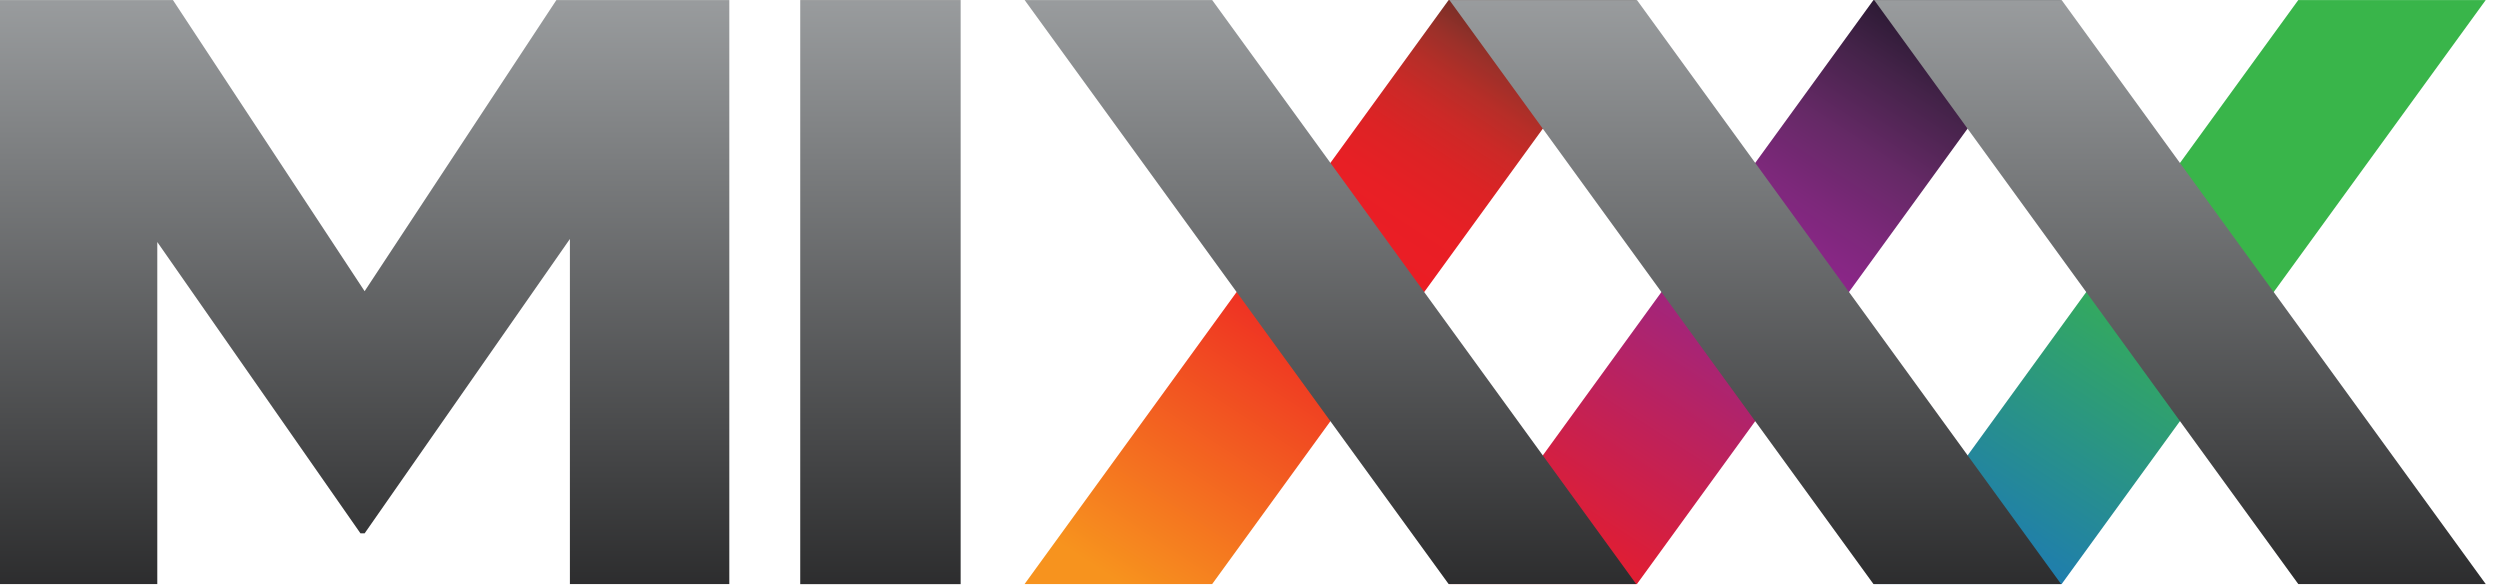
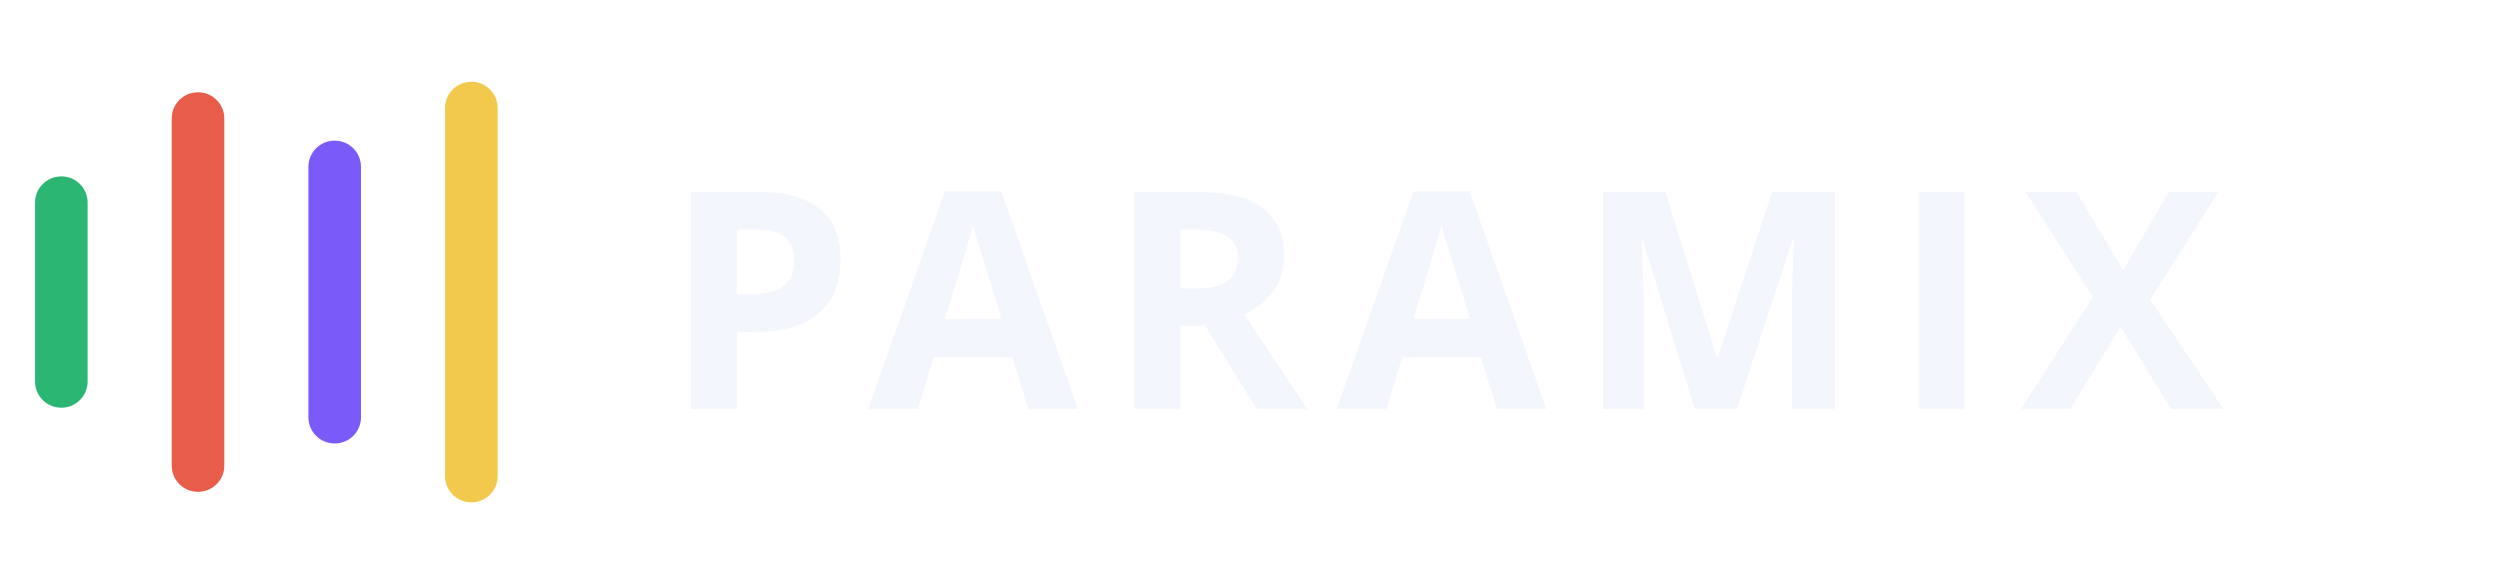
- <svg xmlns="http://www.w3.org/2000/svg" id="svg5498" width="107" height="25" version="1.1" viewBox="0 0 107 25">
-   <defs id="defs5500">
-     <linearGradient id="SVGID_50_" x1="74.096" x2="74.096" y1="283.01" y2="240.3" gradientUnits="userSpaceOnUse">
-       <stop id="stop4854" stop-color="#1F1F20" offset="0" />
-       <stop id="stop4856" stop-color="#A5A8AA" offset="1" />
-     </linearGradient>
-     <linearGradient id="SVGID_51_" x1="97.754" x2="97.754" y1="283.01" y2="240.3" gradientUnits="userSpaceOnUse">
-       <stop id="stop4861" stop-color="#1F1F20" offset="0" />
-       <stop id="stop4863" stop-color="#A5A8AA" offset="1" />
-     </linearGradient>
-     <linearGradient id="SVGID_52_" x1="121.41" x2="121.41" y1="283.01" y2="240.3" gradientUnits="userSpaceOnUse">
-       <stop id="stop4868" stop-color="#1F1F20" offset="0" />
-       <stop id="stop4870" stop-color="#A5A8AA" offset="1" />
-     </linearGradient>
-     <linearGradient id="SVGID_53_" x1="49.035" x2="49.035" y1="283.01" y2="240.3" gradientUnits="userSpaceOnUse">
-       <stop id="stop4875" stop-color="#1F1F20" offset="0" />
-       <stop id="stop4877" stop-color="#A5A8AA" offset="1" />
-     </linearGradient>
-     <linearGradient id="SVGID_54_" x1="20.309" x2="20.309" y1="283.01" y2="240.3" gradientUnits="userSpaceOnUse">
-       <stop id="stop4882" stop-color="#1F1F20" offset="0" />
-       <stop id="stop4884" stop-color="#A5A8AA" offset="1" />
-     </linearGradient>
-     <linearGradient id="SVGID_49_" x1="109.71" x2="85.934" y1="244.09" y2="278.45" gradientUnits="userSpaceOnUse">
-       <stop id="stop4833" stop-color="#130E1E" offset="0" />
-       <stop id="stop4835" stop-color="#1C1426" offset=".023" />
-       <stop id="stop4837" stop-color="#442349" offset=".145" />
-       <stop id="stop4839" stop-color="#652966" offset=".255" />
-       <stop id="stop4841" stop-color="#7C287A" offset=".351" />
-       <stop id="stop4843" stop-color="#8B2688" offset=".429" />
-       <stop id="stop4845" stop-color="#91278F" offset=".478" />
-       <stop id="stop4847" stop-color="#ED1C24" offset="1" />
-     </linearGradient>
-     <linearGradient id="SVGID_48_" x1="86.049" x2="62.275" y1="244.09" y2="278.46" gradientUnits="userSpaceOnUse">
-       <stop id="stop4808" stop-color="#381F1F" offset="0" />
-       <stop id="stop4810" stop-color="#3A1F20" offset=".002" />
-       <stop id="stop4812" stop-color="#5B2926" offset=".038" />
-       <stop id="stop4814" stop-color="#7C2F28" offset=".076" />
-       <stop id="stop4816" stop-color="#9B3029" offset=".117" />
-       <stop id="stop4818" stop-color="#B62E28" offset=".163" />
-       <stop id="stop4820" stop-color="#CC2927" offset=".213" />
-       <stop id="stop4822" stop-color="#DC2325" offset=".271" />
-       <stop id="stop4824" stop-color="#E81F25" offset=".344" />
-       <stop id="stop4826" stop-color="#ED1C24" offset=".478" />
-       <stop id="stop4828" stop-color="#F7931E" offset="1" />
-     </linearGradient>
-     <linearGradient id="SVGID_47_" x1="133.36" x2="109.59" y1="244.09" y2="278.45" gradientUnits="userSpaceOnUse">
-       <stop id="stop4801" stop-color="#39B54A" offset=".478" />
-       <stop id="stop4803" stop-color="#1B75BC" offset="1" />
-     </linearGradient>
-   </defs>
-   <g id="layer1" transform="translate(-309.42 -348.79)">
-     <polygon id="polygon4805" transform="matrix(.76849 0 0 .72579 309.42 171.59)" points="104.38 278.59 128 244.15 138.44 244.15 114.82 278.59" fill="url(#SVGID_47_)" />
-     <polygon id="polygon4830" transform="matrix(.76849 0 0 .72579 309.42 171.59)" points="57.062 278.59 80.68 244.15 91.126 244.15 67.51 278.59" fill="url(#SVGID_48_)" />
-     <polygon id="polygon4849" transform="matrix(.76849 0 0 .72579 309.42 171.59)" points="80.722 278.59 104.34 244.15 114.78 244.15 91.167 278.59" fill="url(#SVGID_49_)" />
-     <g id="g4851" transform="matrix(.76849 0 0 .72579 309.42 171.59)">
-       <polygon id="polygon4858" points="91.126 278.59 67.51 244.15 57.065 244.15 80.68 278.59" fill="url(#SVGID_50_)" />
-       <polygon id="polygon4865" points="114.79 278.59 91.167 244.15 80.722 244.15 104.34 278.59" fill="url(#SVGID_51_)" />
-       <polygon id="polygon4872" points="138.44 278.59 114.82 244.15 104.38 244.15 128 278.59" fill="url(#SVGID_52_)" />
-       <rect id="rect4879" x="44.568" y="244.15" width="8.934" height="34.445" fill="url(#SVGID_53_)" />
-       <polygon id="polygon4886" points="31.74 258.24 31.74 278.59 40.618 278.59 40.618 244.15 30.988 244.15 20.307 261.32 9.631 244.15 0 244.15 0 278.59 8.76 278.59 8.76 258.42 20.076 275.6 20.307 275.6" fill="url(#SVGID_54_)" />
-     </g>
-   </g>
+ <svg xmlns="http://www.w3.org/2000/svg" width="107" height="25" viewBox="0 0 107 25">
+   <rect x="1.50" y="7.55" width="2.25" height="9.90" rx="1.12" fill="#2BB673" />
+   <rect x="7.35" y="3.95" width="2.25" height="17.10" rx="1.12" fill="#E85D4A" />
+   <rect x="13.20" y="6.02" width="2.25" height="12.96" rx="1.12" fill="#7A5AF8" />
+   <rect x="19.05" y="3.50" width="2.25" height="18.00" rx="1.12" fill="#F2C94C" />
+   <text x="28.40" y="17.50" fill="#F3F6FC" font-family="'Open Sans','Helvetica Neue',Arial,sans-serif" font-size="13.00" font-weight="700" letter-spacing="1.25">PARAMIX</text>
</svg>
